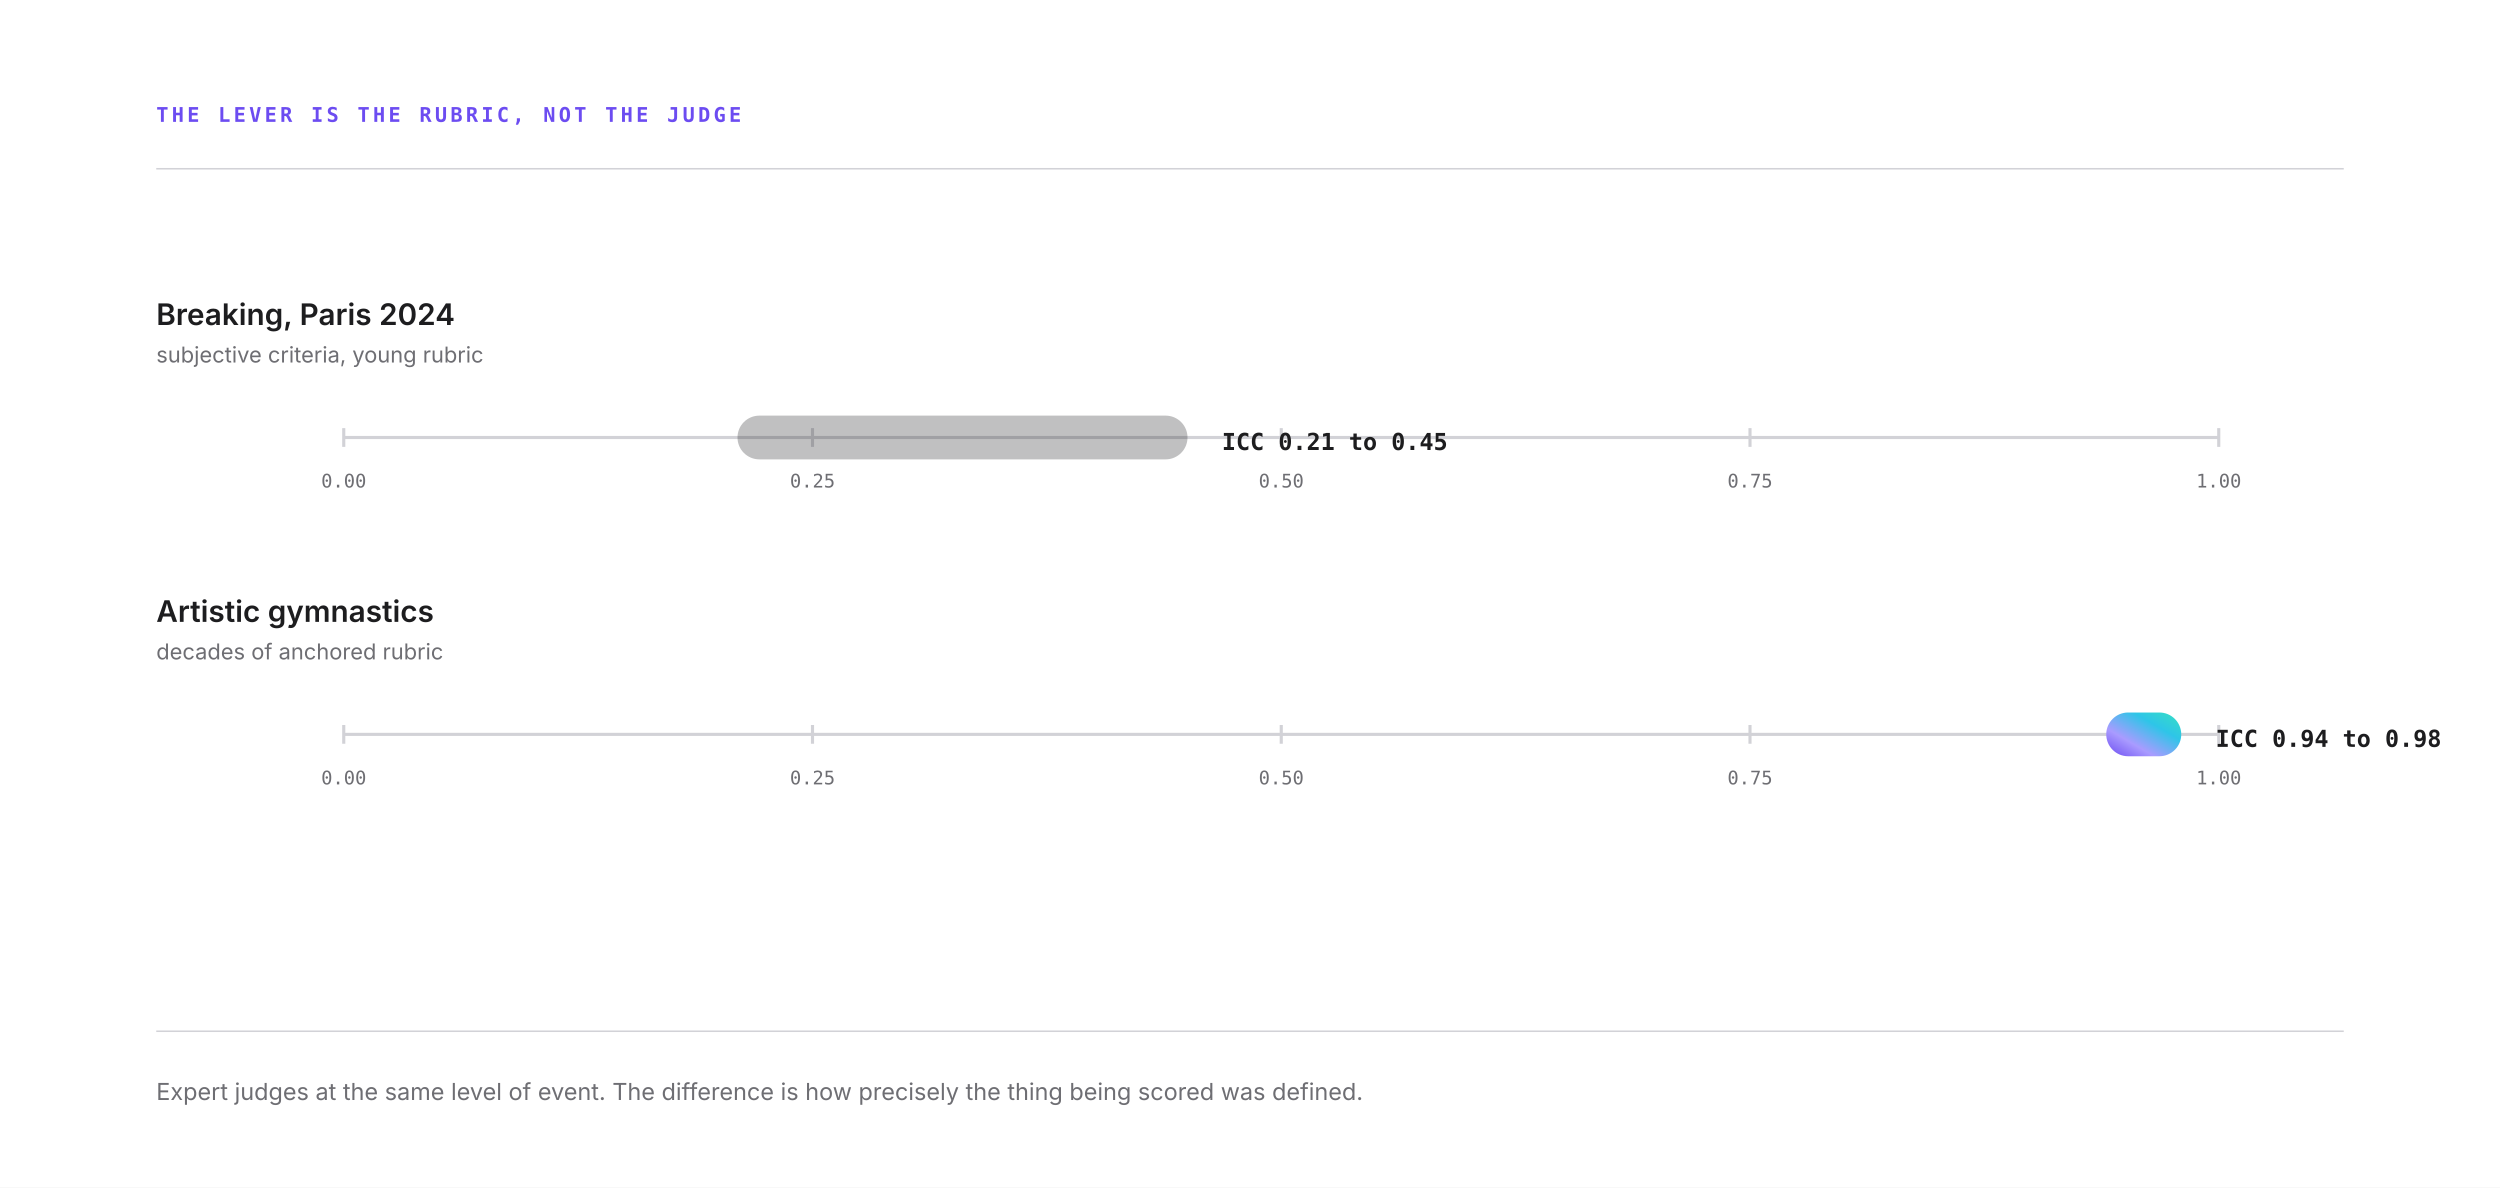
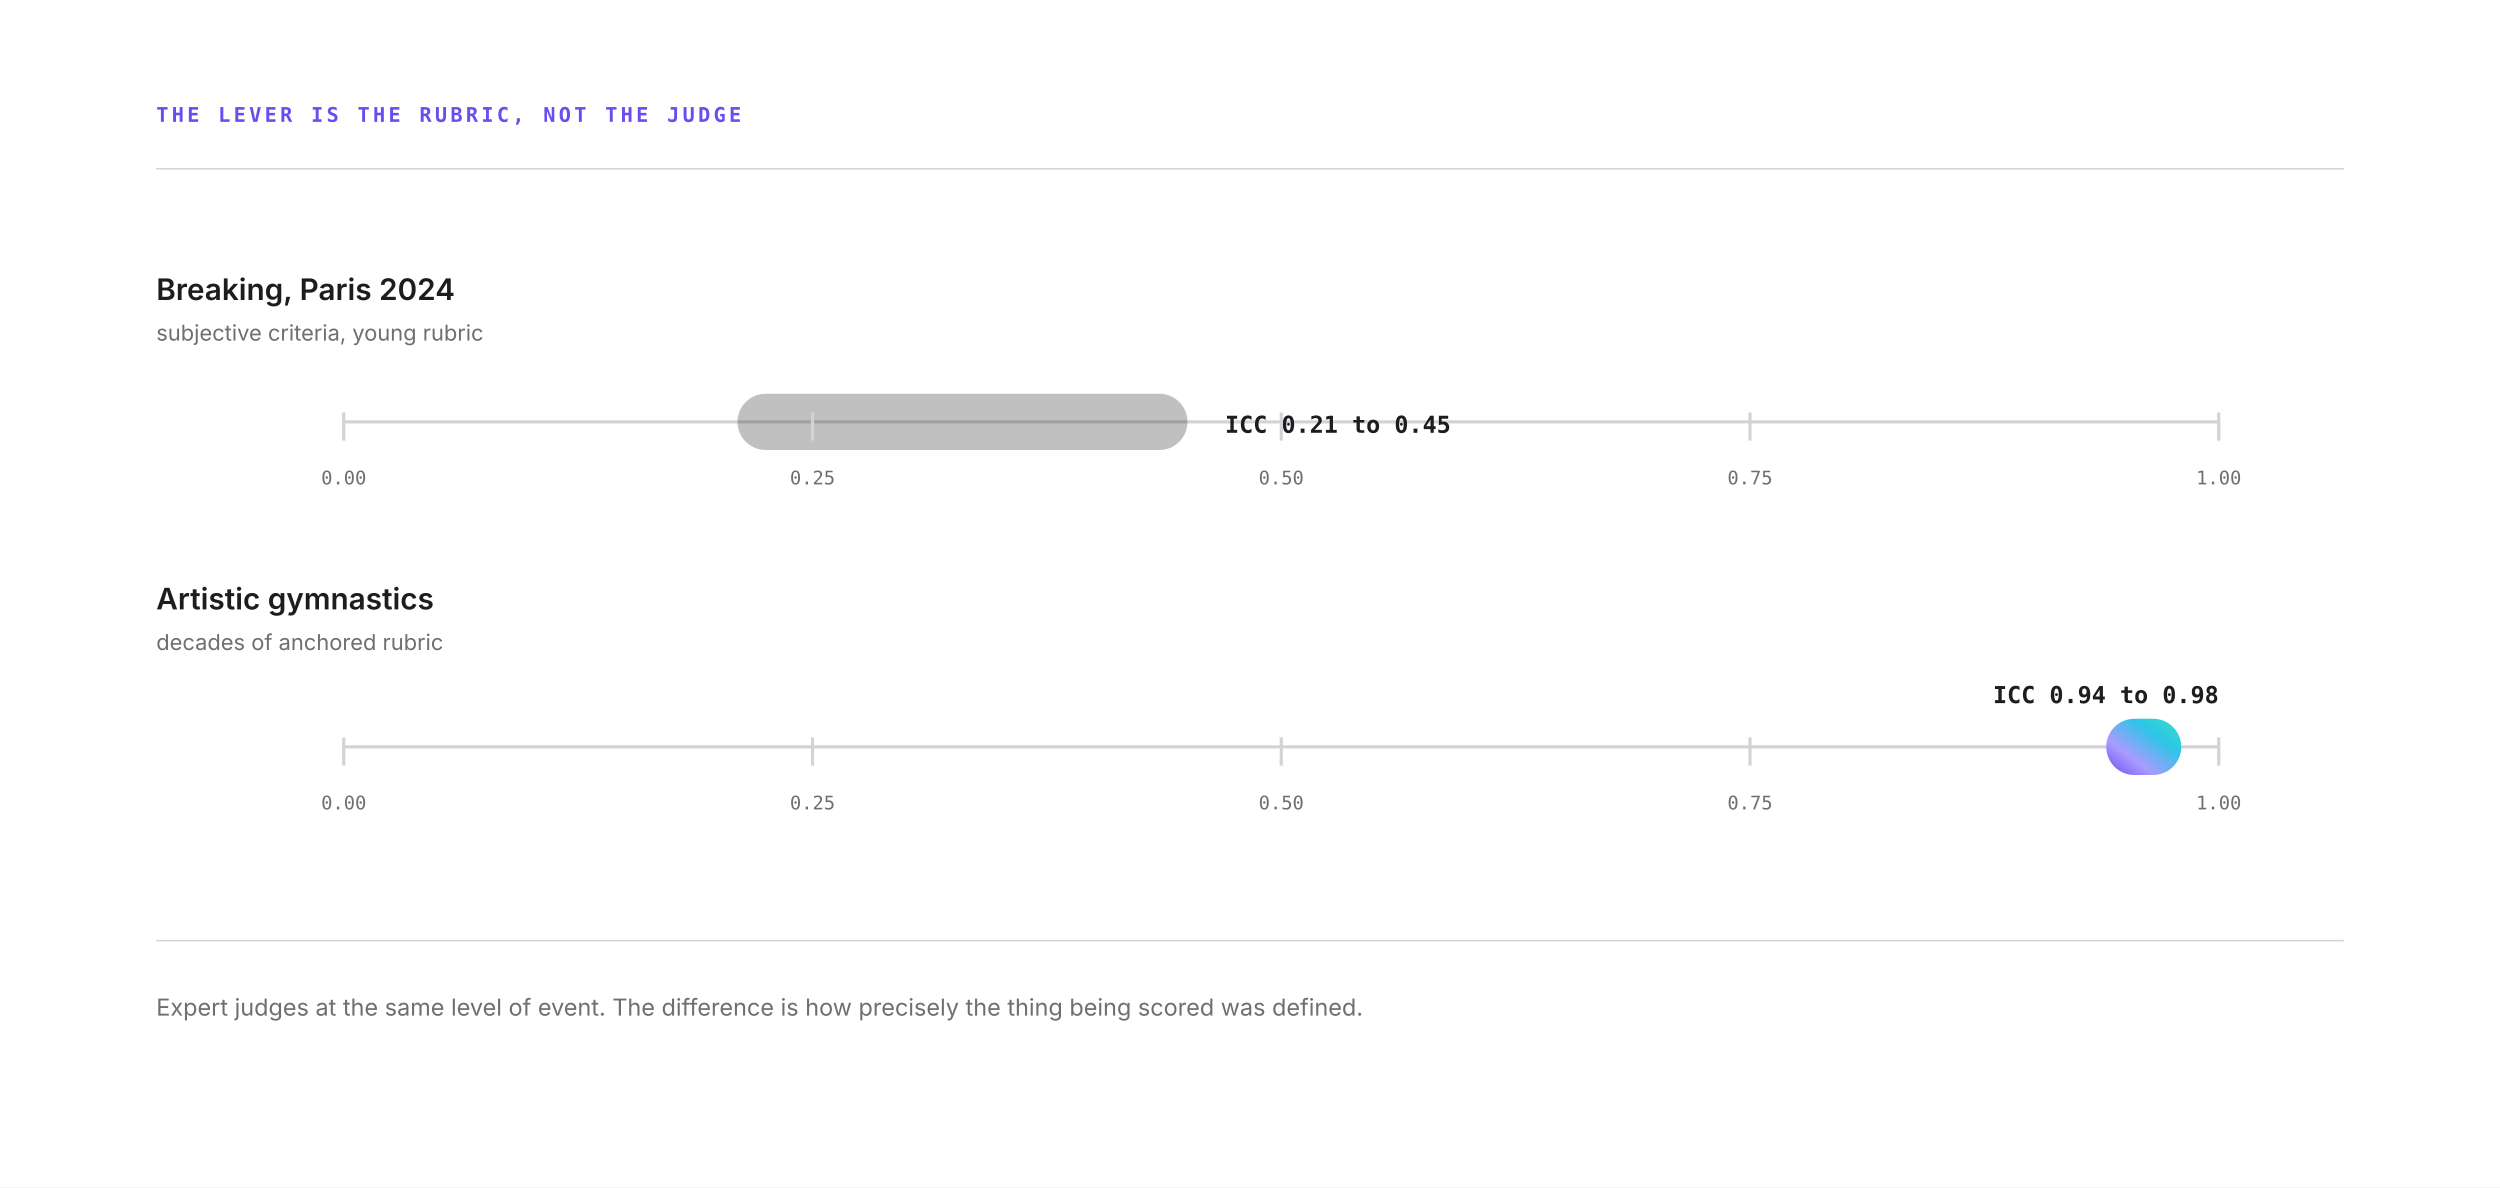
- <svg xmlns="http://www.w3.org/2000/svg" width="1600" height="760" viewBox="0 0 1600 760" role="img" aria-labelledby="t d">
+ <svg xmlns="http://www.w3.org/2000/svg" width="1600" height="760" viewBox="0 0 1600 760" role="img" aria-labelledby="title desc">
  <defs>
    <linearGradient id="lens" x1="0" y1="1" x2="1" y2="0">
      <stop offset="0" stop-color="#6c4cf1" />
      <stop offset="0.32" stop-color="#a99bff" />
      <stop offset="0.68" stop-color="#2ec5e8" />
      <stop offset="1" stop-color="#36e0c2" />
    </linearGradient>
  </defs>
  <rect width="1600" height="760" fill="#ffffff" />
  <text x="100" y="78" fill="#6c4cf1" font-family="Menlo, ui-monospace, monospace" font-size="13" font-weight="700" letter-spacing="0.16em">THE LEVER IS THE RUBRIC, NOT THE JUDGE</text>
-   <line x1="100" y1="108" x2="1500" y2="108" stroke="#d2d2d7" stroke-width="1" />
-   <text x="100" y="208" fill="#1d1d1f" font-family="-apple-system, 'SF Pro Text', 'Helvetica Neue', sans-serif" font-size="19" font-weight="600">Breaking, Paris 2024</text>
-   <text x="100" y="232" fill="#6e6e73" font-family="-apple-system, 'SF Pro Text', 'Helvetica Neue', sans-serif" font-size="14">subjective criteria, young rubric</text>
-   <line x1="220" y1="280" x2="1420" y2="280" stroke="#d2d2d7" stroke-width="2" />
-   <line x1="220" y1="274" x2="220" y2="286" stroke="#d2d2d7" stroke-width="2" />
-   <text x="220" y="312" text-anchor="middle" fill="#6e6e73" font-family="Menlo, ui-monospace, monospace" font-size="12">0.00</text>
-   <line x1="520" y1="274" x2="520" y2="286" stroke="#d2d2d7" stroke-width="2" />
-   <text x="520" y="312" text-anchor="middle" fill="#6e6e73" font-family="Menlo, ui-monospace, monospace" font-size="12">0.25</text>
-   <line x1="820" y1="274" x2="820" y2="286" stroke="#d2d2d7" stroke-width="2" />
-   <text x="820" y="312" text-anchor="middle" fill="#6e6e73" font-family="Menlo, ui-monospace, monospace" font-size="12">0.50</text>
-   <line x1="1120" y1="274" x2="1120" y2="286" stroke="#d2d2d7" stroke-width="2" />
-   <text x="1120" y="312" text-anchor="middle" fill="#6e6e73" font-family="Menlo, ui-monospace, monospace" font-size="12">0.75</text>
-   <line x1="1420" y1="274" x2="1420" y2="286" stroke="#d2d2d7" stroke-width="2" />
-   <text x="1420" y="312" text-anchor="middle" fill="#6e6e73" font-family="Menlo, ui-monospace, monospace" font-size="12">1.00</text>
-   <rect x="472" y="266" width="288" height="28" rx="14" fill="#1d1d1f" opacity="0.28" />
-   <text x="782" y="288" fill="#1d1d1f" font-family="Menlo, ui-monospace, monospace" font-size="15" font-weight="700">ICC 0.21 to 0.45</text>
-   <text x="100" y="398" fill="#1d1d1f" font-family="-apple-system, 'SF Pro Text', 'Helvetica Neue', sans-serif" font-size="19" font-weight="600">Artistic gymnastics</text>
-   <text x="100" y="422" fill="#6e6e73" font-family="-apple-system, 'SF Pro Text', 'Helvetica Neue', sans-serif" font-size="14">decades of anchored rubric</text>
-   <line x1="220" y1="470" x2="1420" y2="470" stroke="#d2d2d7" stroke-width="2" />
-   <line x1="220" y1="464" x2="220" y2="476" stroke="#d2d2d7" stroke-width="2" />
-   <text x="220" y="502" text-anchor="middle" fill="#6e6e73" font-family="Menlo, ui-monospace, monospace" font-size="12">0.00</text>
-   <line x1="520" y1="464" x2="520" y2="476" stroke="#d2d2d7" stroke-width="2" />
-   <text x="520" y="502" text-anchor="middle" fill="#6e6e73" font-family="Menlo, ui-monospace, monospace" font-size="12">0.25</text>
-   <line x1="820" y1="464" x2="820" y2="476" stroke="#d2d2d7" stroke-width="2" />
-   <text x="820" y="502" text-anchor="middle" fill="#6e6e73" font-family="Menlo, ui-monospace, monospace" font-size="12">0.50</text>
-   <line x1="1120" y1="464" x2="1120" y2="476" stroke="#d2d2d7" stroke-width="2" />
-   <text x="1120" y="502" text-anchor="middle" fill="#6e6e73" font-family="Menlo, ui-monospace, monospace" font-size="12">0.75</text>
-   <line x1="1420" y1="464" x2="1420" y2="476" stroke="#d2d2d7" stroke-width="2" />
-   <text x="1420" y="502" text-anchor="middle" fill="#6e6e73" font-family="Menlo, ui-monospace, monospace" font-size="12">1.00</text>
-   <rect x="1348" y="456" width="48" height="28" rx="14" fill="url(#lens)" opacity="1" />
-   <text x="1418" y="478" fill="#1d1d1f" font-family="Menlo, ui-monospace, monospace" font-size="15" font-weight="700">ICC 0.94 to 0.98</text>
-   <line x1="100" y1="660" x2="1500" y2="660" stroke="#d2d2d7" stroke-width="1" />
-   <text x="100" y="704" fill="#6e6e73" font-family="-apple-system, 'SF Pro Text', 'Helvetica Neue', sans-serif" font-size="15">Expert judges at the same level of event. The difference is how precisely the thing being scored was defined.</text>
+   <line x1="100" y1="108" x2="1500" y2="108" stroke="#d2d2d7" />
+   <text x="100" y="192" fill="#1d1d1f" font-family="-apple-system, 'SF Pro Text', 'Helvetica Neue', sans-serif" font-size="19" font-weight="600">Breaking, Paris 2024</text>
+   <text x="100" y="218" fill="#6e6e73" font-family="-apple-system, 'SF Pro Text', 'Helvetica Neue', sans-serif" font-size="14">subjective criteria, young rubric</text>
+   <line x1="220" y1="270" x2="1420" y2="270" stroke="#d2d2d7" stroke-width="2" />
+   <rect x="472" y="252" width="288" height="36" rx="18" fill="#1d1d1f" opacity="0.28" />
+   <text x="784" y="277" fill="#1d1d1f" font-family="Menlo, ui-monospace, monospace" font-size="15" font-weight="700">ICC 0.21 to 0.45</text>
+   <g stroke="#d2d2d7" stroke-width="2">
+     <line x1="220" y1="264" x2="220" y2="282" />
+     <line x1="520" y1="264" x2="520" y2="282" />
+     <line x1="820" y1="264" x2="820" y2="282" />
+     <line x1="1120" y1="264" x2="1120" y2="282" />
+     <line x1="1420" y1="264" x2="1420" y2="282" />
+   </g>
+   <g fill="#6e6e73" font-family="Menlo, ui-monospace, monospace" font-size="12" text-anchor="middle">
+     <text x="220" y="310">0.00</text>
+     <text x="520" y="310">0.25</text>
+     <text x="820" y="310">0.50</text>
+     <text x="1120" y="310">0.75</text>
+     <text x="1420" y="310">1.00</text>
+   </g>
+   <text x="100" y="390" fill="#1d1d1f" font-family="-apple-system, 'SF Pro Text', 'Helvetica Neue', sans-serif" font-size="19" font-weight="600">Artistic gymnastics</text>
+   <text x="100" y="416" fill="#6e6e73" font-family="-apple-system, 'SF Pro Text', 'Helvetica Neue', sans-serif" font-size="14">decades of anchored rubric</text>
+   <text x="1420" y="450" text-anchor="end" fill="#1d1d1f" font-family="Menlo, ui-monospace, monospace" font-size="15" font-weight="700">ICC 0.94 to 0.98</text>
+   <line x1="220" y1="478" x2="1420" y2="478" stroke="#d2d2d7" stroke-width="2" />
+   <rect x="1348" y="460" width="48" height="36" rx="18" fill="url(#lens)" />
+   <g stroke="#d2d2d7" stroke-width="2">
+     <line x1="220" y1="472" x2="220" y2="490" />
+     <line x1="520" y1="472" x2="520" y2="490" />
+     <line x1="820" y1="472" x2="820" y2="490" />
+     <line x1="1120" y1="472" x2="1120" y2="490" />
+     <line x1="1420" y1="472" x2="1420" y2="490" />
+   </g>
+   <g fill="#6e6e73" font-family="Menlo, ui-monospace, monospace" font-size="12" text-anchor="middle">
+     <text x="220" y="518">0.00</text>
+     <text x="520" y="518">0.25</text>
+     <text x="820" y="518">0.50</text>
+     <text x="1120" y="518">0.75</text>
+     <text x="1420" y="518">1.00</text>
+   </g>
+   <line x1="100" y1="602" x2="1500" y2="602" stroke="#d2d2d7" />
+   <text x="100" y="650" fill="#6e6e73" font-family="-apple-system, 'SF Pro Text', 'Helvetica Neue', sans-serif" font-size="15">Expert judges at the same level of event. The difference is how precisely the thing being scored was defined.</text>
</svg>
